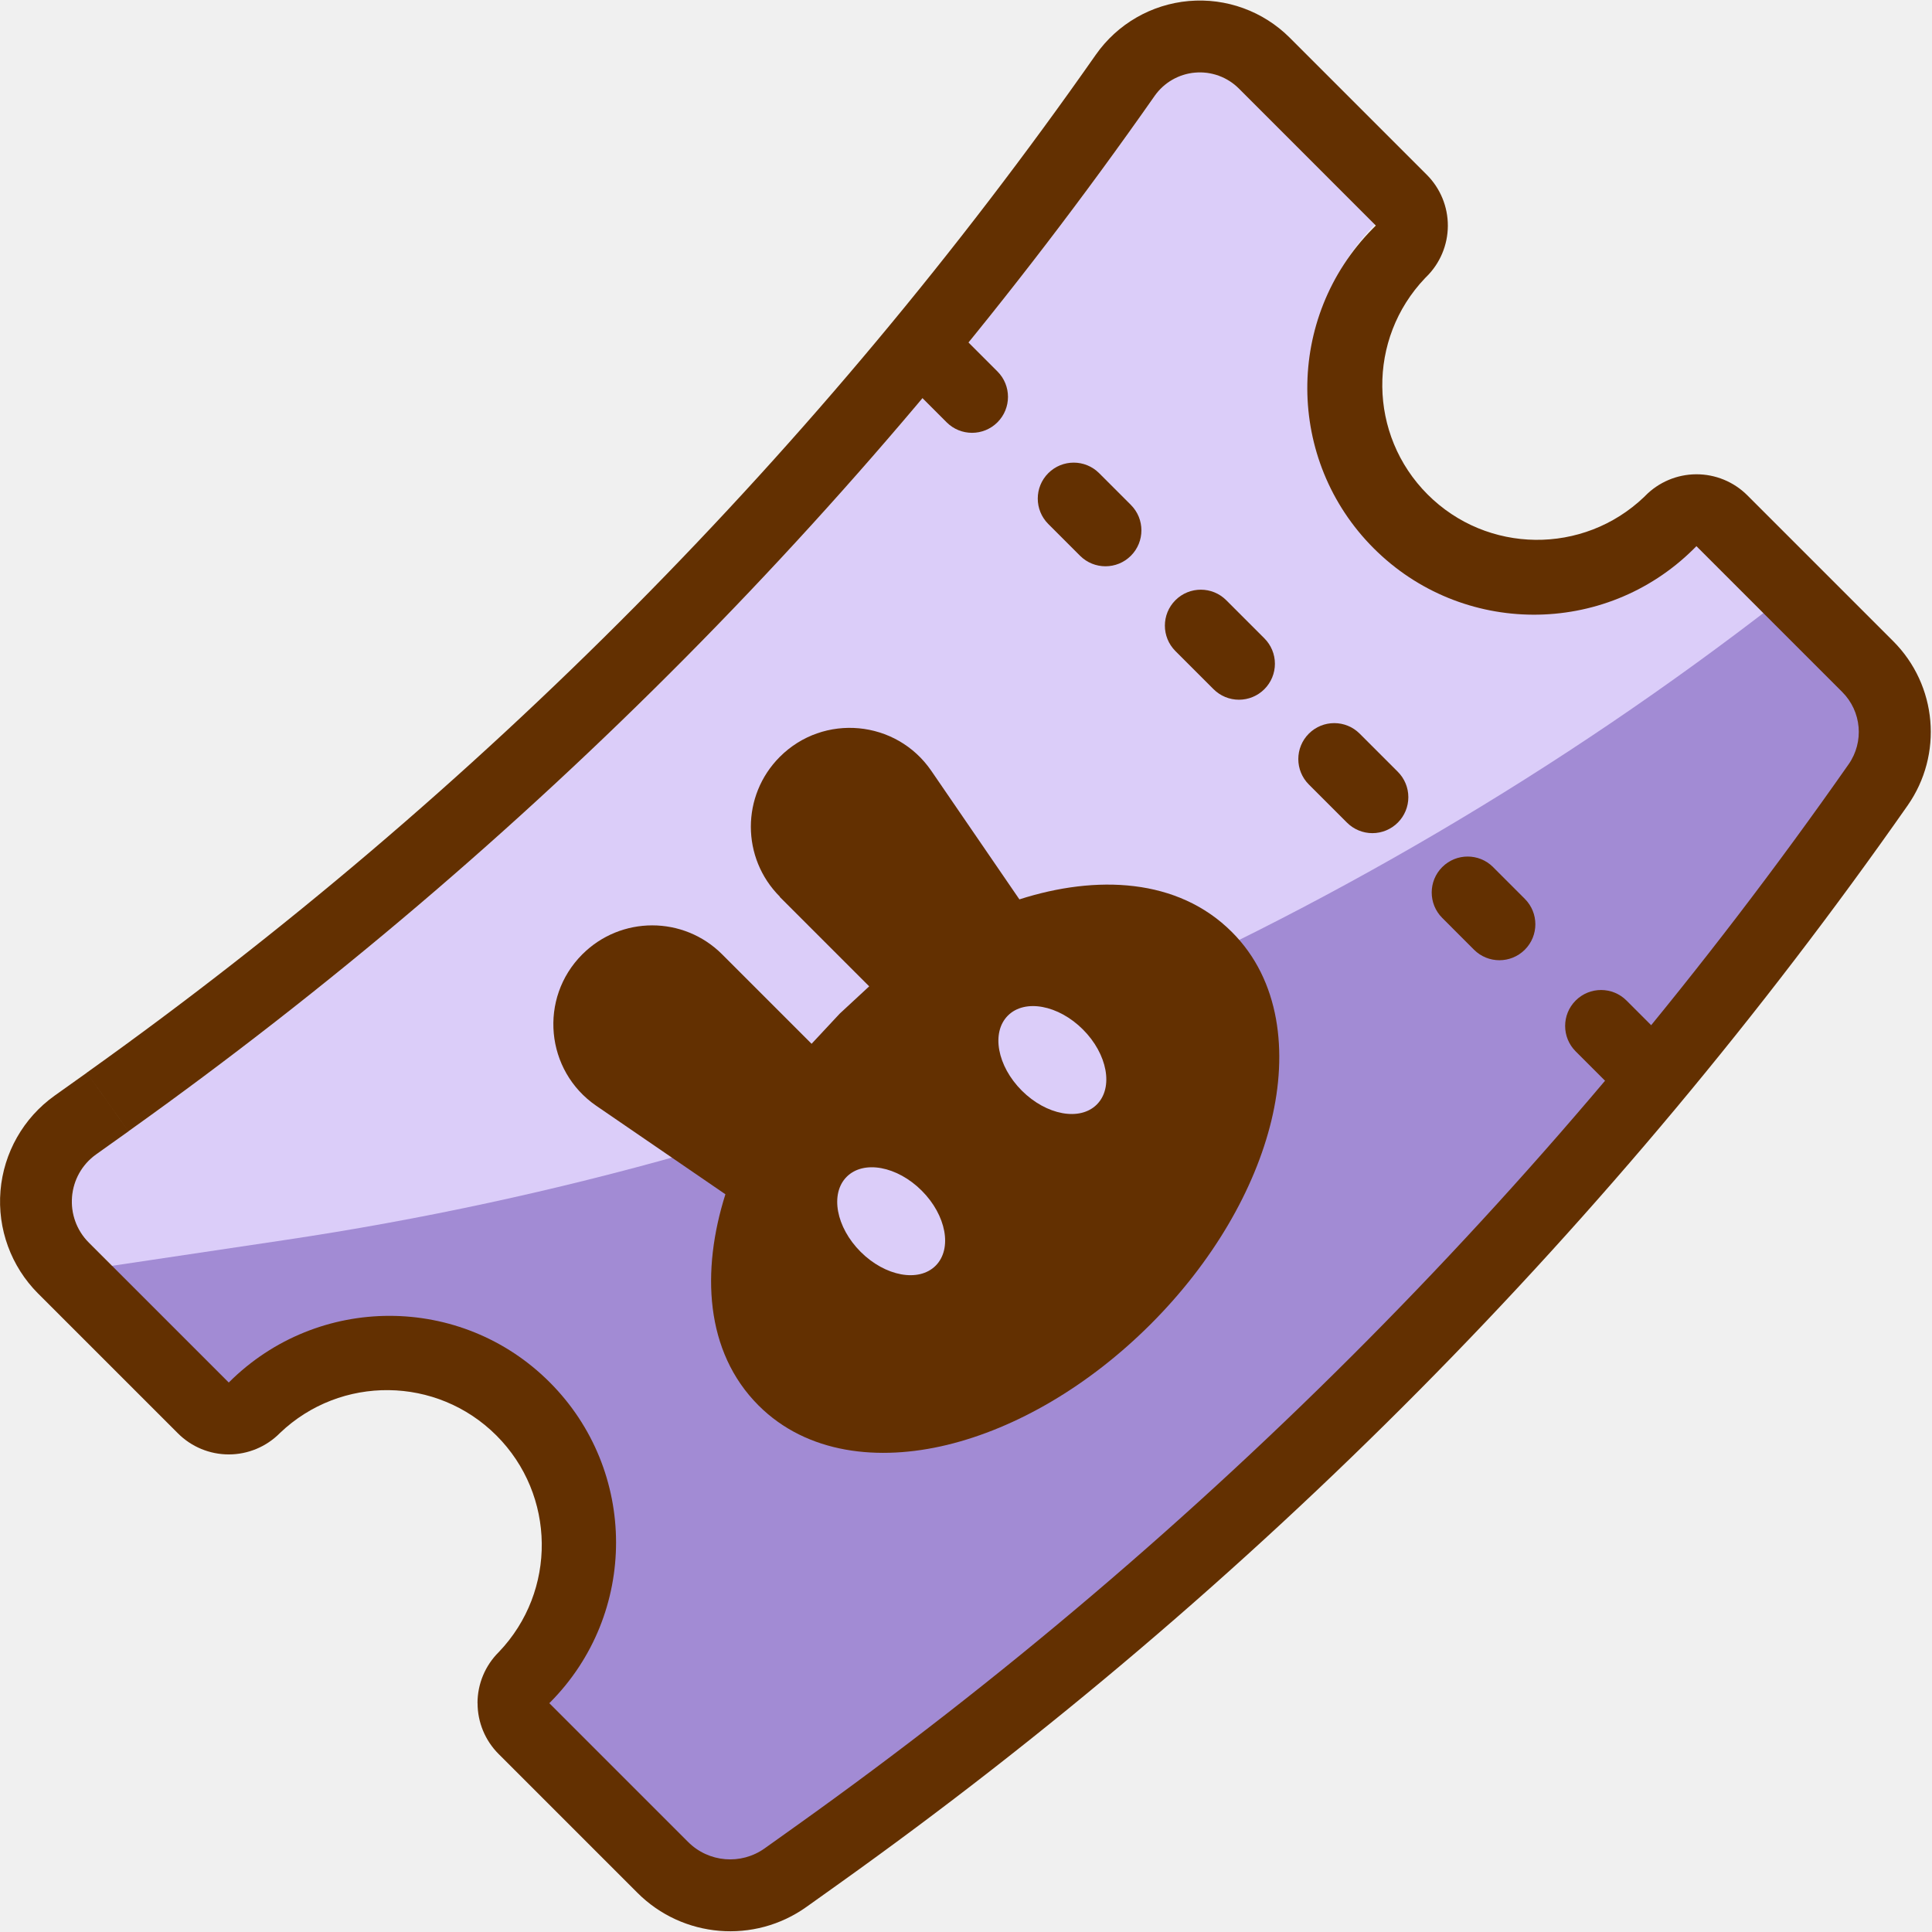
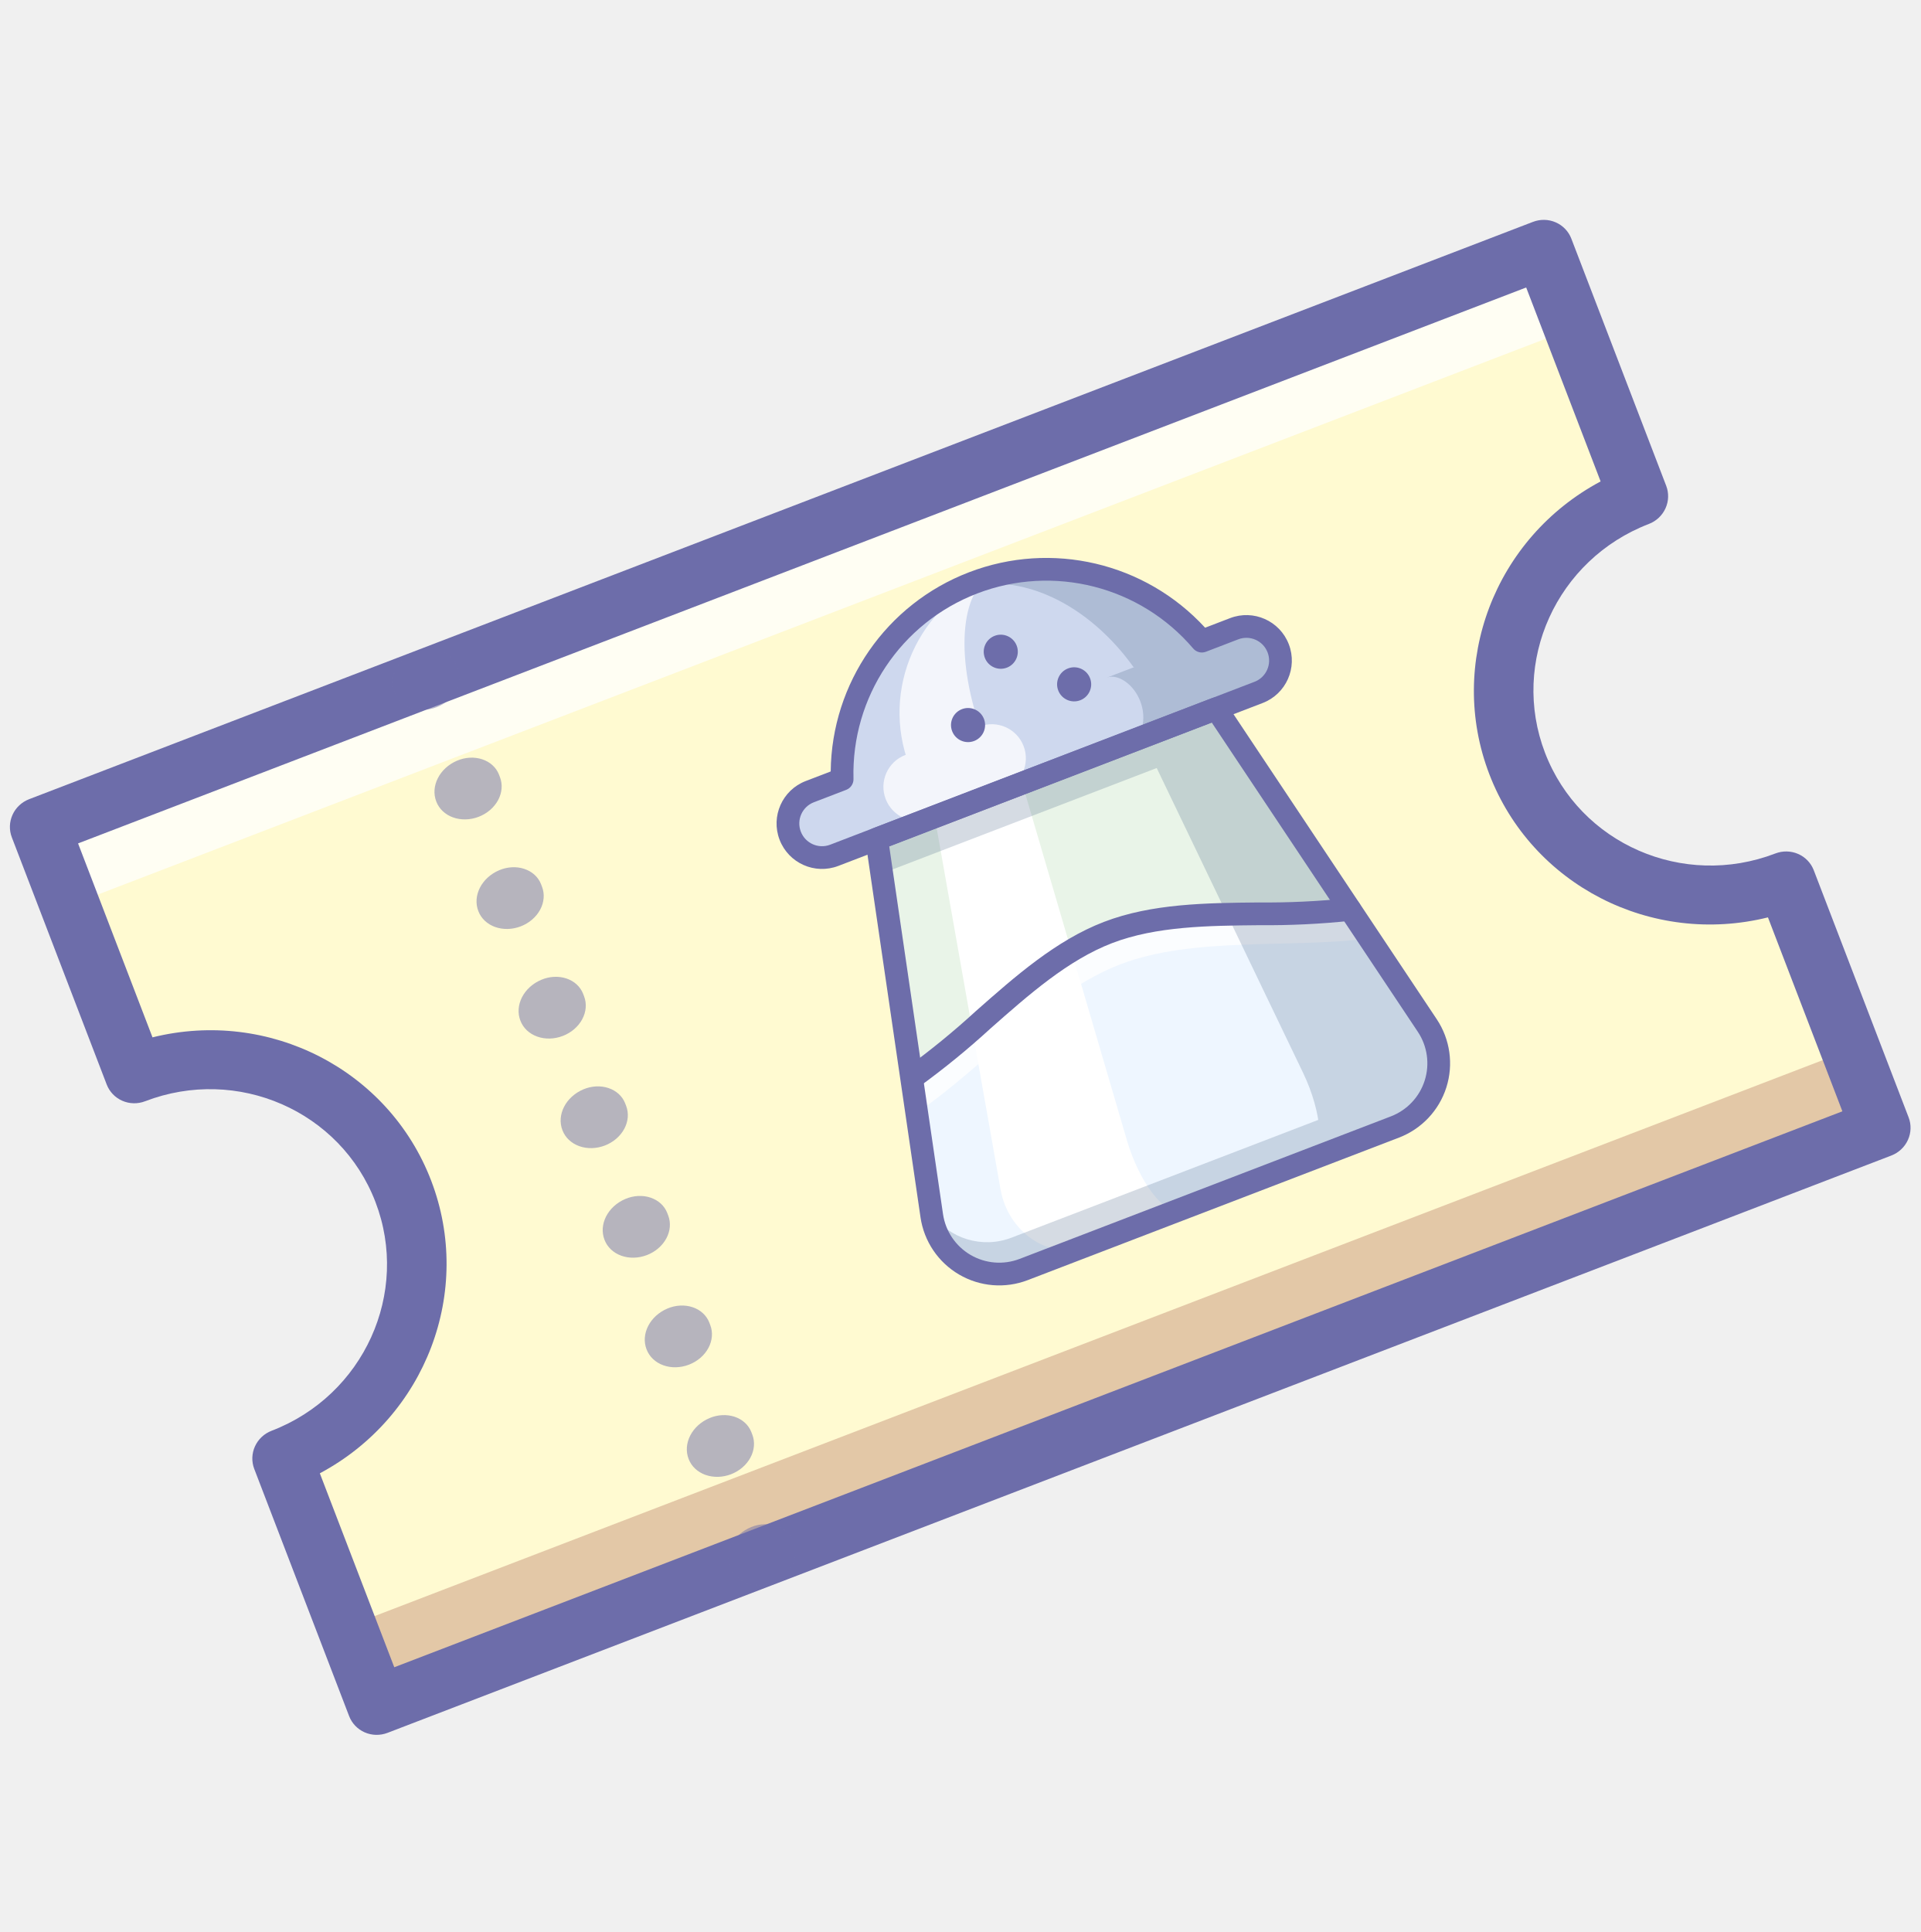
- <svg xmlns="http://www.w3.org/2000/svg" xmlns:xlink="http://www.w3.org/1999/xlink" width="64" height="64" fill="none">
-   <path d="M61.03 22.922a1.87 1.87 0 0 1 .21 2.397 145.99 145.99 0 0 1-34.837 35.147l-1.068.762a1.97 1.97 0 0 1-2.536-.211l-4.81-4.81a7.51 7.51 0 0 0-10.62-10.619l-4.424-4.424c-.84-.84-.725-2.237.243-2.927l1.07-.762A142.46 142.46 0 0 0 38.252 3.177a1.83 1.83 0 0 1 2.788-.244l4.502 4.502a7.51 7.51 0 0 0 10.619 10.619l4.868 4.868z" fill="#dbcdf9" />
-   <path d="M63.16 24.252l-17.193 21.77L23.73 62.856l-4.277-4.308-1.543-1.87 1.543-2.233.54-2.233-.298-2.38-.893-2.233-1.488-1.786-1.786-1.19-1.935-.595h-2.38l-2.53.893-1.488 1.34-3.572-4.316 5.81-.867a106.28 106.28 0 0 0 49.452-21.132l4.277 4.308z" fill="#a28bd4" />
-   <g fill-rule="evenodd" fill="#633001">
-     <path d="M15.818 56.416a2.38 2.38 0 0 1 .701-1.685l.008-.008a5.13 5.13 0 0 0-7.253-7.253l-.008.008a2.38 2.38 0 0 1-3.371.004L1.26 42.848a4.31 4.31 0 0 1 .545-6.55l1.07-.762 1.383 1.94-1.07.762c-.97.69-1.085 2.086-.243 2.927l4.633 4.633.01-.01c2.945-2.933 7.692-2.93 10.62 0a7.51 7.51 0 0 1 .012 10.609l-.023.023 4.598 4.598a1.97 1.97 0 0 0 2.536.211l1.068-.762A145.99 145.99 0 0 0 61.236 25.32a1.87 1.87 0 0 0-.21-2.397l-4.83-4.83-.106.106A7.51 7.51 0 0 1 45.47 7.578l.106-.106-4.538-4.54a1.83 1.83 0 0 0-2.788.244A142.46 142.46 0 0 1 4.257 37.474l-1.383-1.94A140.08 140.08 0 0 0 36.301 1.812a4.21 4.21 0 0 1 6.423-.563l4.54 4.54a2.38 2.38 0 0 1-.017 3.384l-.037.037a5.13 5.13 0 0 0 7.253 7.253l.037-.037a2.38 2.38 0 0 1 3.384-.017l4.83 4.83c1.46 1.46 1.66 3.756.477 5.446a148.37 148.37 0 0 1-35.405 35.72l-1.068.762a4.35 4.35 0 0 1-5.603-.466l-4.598-4.598a2.38 2.38 0 0 1-.697-1.686z" />
-     <use xlink:href="#A" />
-     <use xlink:href="#A" x="4.42" y="4.421" />
-     <use xlink:href="#B" />
-     <use xlink:href="#B" x="4.42" y="4.42" />
-     <path d="M49.46 28.724l1.052 1.052a1.19 1.19 0 1 1-1.684 1.684l-1.052-1.053a1.19 1.19 0 1 1 1.684-1.684z" />
-     <use xlink:href="#A" x="21.89" y="21.891" />
-     <path d="M25.833 29.703c-1.28-1.28-1.28-3.353 0-4.632 1.45-1.45 3.86-1.226 5.018.464l2.918 4.258c2.547-.817 5.25-.71 7.04 1.082 1.6 1.6 1.854 3.982 1.308 6.243-.552 2.286-1.947 4.695-4 6.747s-4.46 3.447-6.747 4c-2.26.546-4.633.3-6.243-1.308-1.78-1.78-1.898-4.463-1.097-6.995l-4.276-2.93c-1.69-1.16-1.914-3.568-.464-5.018 1.28-1.28 3.353-1.28 4.632 0l2.963 2.963.933-1 .975-.903-2.96-2.96z" />
+ <svg xmlns="http://www.w3.org/2000/svg" width="169px" height="170px" viewBox="0 0 169 170" version="1.1">
+   <g id="Page-1" stroke="none" stroke-width="1" fill="none" fill-rule="evenodd">
+     <g id="iconfinder_014_108_ticket_show_party_cinema_theater_business_2514594" transform="translate(84.5, 86) rotate(-21) translate(-84.5, -86) translate(11, 42)" fill-rule="nonzero">
+       <path d="M124.722,44.5 C124.722,39.685 126.648,35.067 130.076,31.662 C133.503,28.257 138.152,26.344 143,26.344 L143,3 L2,3 L2,26.344 C12.095,26.344 20.278,34.473 20.278,44.5 C20.278,54.527 12.095,62.656 2,62.656 L2,86 L143,86 L143,62.656 C132.905,62.656 124.722,54.527 124.722,44.5 Z" id="Path" fill="#FFFAD1" />
+       <rect id="Rectangle" fill="#750000" opacity="0.2" x="2" y="78" width="141" height="9" />
+       <rect id="Rectangle" fill="#FFFFFF" opacity="0.75" x="2" y="1" width="141" height="9" />
+       <path d="M144.375,88 L2.625,88 C1.929,88 1.261,87.728 0.769,87.242 C0.276,86.757 -0,86.098 8.88998615e-08,85.412 L8.88998615e-08,62.118 C-0,61.431 0.276,60.773 0.769,60.287 C1.261,59.802 1.929,59.529 2.625,59.529 C11.323,59.529 18.375,52.577 18.375,44 C18.375,35.423 11.323,28.471 2.625,28.471 C1.929,28.471 1.261,28.198 0.769,27.713 C0.276,27.227 -0,26.569 8.88998627e-08,25.882 L8.88998627e-08,2.588 C-0,1.902 0.276,1.243 0.769,0.758 C1.261,0.272 1.929,-0 2.625,8.76547654e-08 L144.375,8.76547654e-08 C145.071,-0 145.739,0.272 146.231,0.758 C146.724,1.243 147,1.902 147,2.588 L147,25.882 C147,26.569 146.724,27.227 146.231,27.713 C145.739,28.198 145.071,28.471 144.375,28.471 C135.677,28.471 128.625,35.423 128.625,44 C128.625,52.577 135.677,59.529 144.375,59.529 C145.071,59.529 145.739,59.802 146.231,60.287 C146.724,60.773 147,61.431 147,62.118 L147,85.412 C147,86.098 146.724,86.757 146.231,87.242 C145.739,87.728 145.071,88 144.375,88 Z M5.25,82.824 L141.75,82.824 L141.75,64.545 C131.25,63.24 123.375,54.435 123.375,44 C123.375,33.565 131.25,24.76 141.75,23.455 L141.75,5.176 L5.25,5.176 L5.25,23.455 C15.75,24.76 23.625,33.565 23.625,44 C23.625,54.435 15.75,63.24 5.25,64.545 L5.25,82.824 Z" id="Shape" fill="#6D6DAA" />
+       <g id="Group" opacity="0.5" transform="translate(36, 0)" fill="#6D6DAA">
+         <path d="M3,5.294 C2.204,5.294 1.441,5.022 0.878,4.538 C0.316,4.054 -0,3.397 -5.08219768e-20,2.712 C-0.006,1.273 1.329,0.096 3,0.066 C3.788,0.051 4.549,0.309 5.114,0.783 C5.678,1.256 5.997,1.905 6,2.583 L6,2.712 C6,3.397 5.684,4.054 5.122,4.538 C4.559,5.022 3.796,5.294 3,5.294 Z" id="Path" />
+         <path d="M3,77.589 C2.204,77.589 1.441,77.317 0.878,76.833 C0.316,76.348 -0,75.691 1.54268417e-15,75.007 C-0.012,73.555 1.315,72.358 3,72.298 C3.78,72.27 4.54,72.515 5.106,72.978 C5.671,73.441 5.994,74.083 6,74.754 L6,75.007 C6,75.691 5.684,76.348 5.122,76.833 C4.559,77.317 3.796,77.589 3,77.589 L3,77.589 Z M3,67.261 C2.204,67.262 1.441,66.99 0.878,66.505 C0.316,66.021 -0,65.364 1.6807031e-15,64.679 C-0.012,63.228 1.315,62.03 3,61.971 C3.78,61.943 4.54,62.188 5.106,62.651 C5.671,63.114 5.994,63.755 6,64.427 L6,64.679 C6,65.364 5.684,66.021 5.122,66.505 C4.559,66.99 3.796,67.262 3,67.261 Z M3,56.933 C2.204,56.933 1.441,56.661 0.878,56.177 C0.316,55.693 -0,55.036 1.6807031e-15,54.351 C-0.012,52.9 1.315,51.702 3,51.643 C3.78,51.614 4.54,51.859 5.106,52.323 C5.671,52.786 5.994,53.427 6,54.099 L6,54.351 C6,55.036 5.684,55.693 5.122,56.177 C4.559,56.661 3.796,56.933 3,56.933 Z M3,46.606 C2.204,46.606 1.441,46.334 0.878,45.85 C0.316,45.365 -0,44.708 1.54268417e-15,44.024 C-0.012,42.572 1.315,41.375 3,41.315 C3.78,41.287 4.54,41.532 5.106,41.995 C5.671,42.458 5.994,43.099 6,43.771 L6,44.024 C6,44.708 5.684,45.365 5.122,45.85 C4.559,46.334 3.796,46.606 3,46.606 L3,46.606 Z M3,36.278 C2.204,36.279 1.441,36.007 0.878,35.522 C0.316,35.038 -0,34.381 1.19129547e-09,33.696 C-0.012,32.245 1.315,31.047 3,30.988 C3.78,30.96 4.54,31.205 5.106,31.668 C5.671,32.131 5.994,32.772 6,33.444 L6,33.696 C6,34.381 5.684,35.038 5.122,35.522 C4.559,36.007 3.796,36.279 3,36.278 L3,36.278 Z M3,25.95 C2.204,25.95 1.441,25.678 0.878,25.194 C0.316,24.71 -0,24.053 1.1912954e-09,23.368 C-0.012,21.917 1.315,20.719 3,20.66 C3.78,20.631 4.54,20.876 5.106,21.34 C5.671,21.803 5.994,22.444 6,23.116 L6,23.368 C6,24.053 5.684,24.71 5.122,25.194 C4.559,25.678 3.796,25.95 3,25.95 L3,25.95 Z M3,15.623 C2.204,15.623 1.441,15.351 0.878,14.867 C0.316,14.382 -0,13.725 1.61140903e-15,13.041 C-0.012,11.589 1.315,10.392 3,10.332 C3.78,10.304 4.54,10.549 5.106,11.012 C5.671,11.475 5.994,12.116 6,12.788 L6,13.041 C6,13.725 5.684,14.382 5.122,14.867 C4.559,15.351 3.796,15.623 3,15.623 L3,15.623 Z" id="Shape" />
+         <path d="M3,87.794 C2.204,87.794 1.441,87.522 0.878,87.038 C0.316,86.553 -0,85.896 -8.80914265e-20,85.212 C-0.006,83.773 1.329,82.595 3,82.565 C3.788,82.55 4.549,82.808 5.113,83.282 C5.678,83.755 5.997,84.404 6,85.082 L6,85.212 C6,85.896 5.684,86.553 5.122,87.038 C4.559,87.522 3.796,87.794 3,87.794 L3,87.794 Z" id="Path" />
+       </g>
+     </g>
+     <g id="iconfinder_006_089_salt_spice_kitchen_2822195-(1)" transform="translate(96.02823, 78.36129) rotate(-21) translate(-96.02823, -78.36129) translate(71.02823, 48.36129)" fill-rule="nonzero">
+       <path d="M41.649,19 L46.309,39.71 L46.299,39.71 C39.439,38.03 32.579,33.98 25.709,33.98 C18.839,33.98 11.979,38.03 5.119,39.71 L4.999,39.68 L9.649,19 L41.649,19 Z" id="Path" fill="#D4EDFF" opacity="0.5" />
+       <path d="M48.349,51.68 C48.75,53.458 48.321,55.322 47.183,56.746 C46.045,58.17 44.322,58.999 42.499,59 L7.499,59 C5.677,58.999 3.953,58.17 2.815,56.746 C1.677,55.322 1.248,53.458 1.649,51.68 L4.349,39.68 L4.469,39.71 C11.329,38.03 18.189,33.98 25.059,33.98 C31.929,33.98 38.789,38.03 45.649,39.71 L45.659,39.71 L48.349,51.68 Z" id="Path" fill="#EEF6FF" />
+       <path d="M20.053,51.683 L22.713,19 L14.464,19 L8.127,51.683 C7.4,55.434 9.858,59 13.171,59 L22.17,59 C20.78,59 19.748,55.434 20.053,51.683 Z" id="Path" fill="#FFFFFF" />
+       <path d="M3.869,42.71 C10.729,41.03 18.189,36.98 25.059,36.98 C31.929,36.98 39.489,41.03 46.349,42.71 L45.659,39.71 C45.659,39.71 31.929,33.98 25.059,33.98 C18.189,33.98 11.329,38.03 4.469,39.71 L3.869,42.71 Z" id="Path" fill="#FFFFFF" opacity="0.75" />
+       <g id="Group" opacity="0.2" transform="translate(1, 19)" fill="#2C4B75">
+         <path d="M47.374,32.683 L39.999,0 L32.999,0 L35.659,32.683 C35.964,36.434 34.932,40 33.542,40 L42.33,40 C45.643,40 48.101,36.434 47.374,32.683 Z" id="Path" />
+         <path d="M47.31,32.492 C46.629,35.145 44.238,37 41.499,37 L6.499,37 C3.76,37 1.369,35.145 0.689,32.492 L0.646,32.683 C0.245,34.461 0.675,36.325 1.814,37.748 C2.953,39.171 4.677,40 6.499,40 L41.499,40 C43.322,40 45.046,39.171 46.184,37.748 C47.323,36.325 47.753,34.461 47.353,32.683 L47.31,32.492 Z" id="Path" />
+         <polygon id="Path" points="40.674 3 39.999 0 7.999 0 7.325 3" />
+       </g>
+       <path d="M47.119,13.88 C47.978,14.737 48.235,16.028 47.771,17.149 C47.307,18.27 46.213,19.001 44.999,19 L4.999,19 C3.342,19 1.999,17.657 1.999,16 C1.999,14.343 3.342,13 4.999,13 L8.049,13 C10.582,5.81 17.376,1 24.999,1 C32.623,1 39.416,5.81 41.949,13 L44.999,13 C45.795,13 46.558,13.317 47.119,13.88 Z" id="Path" fill="#CED8EE" />
+       <g id="Group" opacity="0.75" transform="translate(10, 1)" fill="#FFFFFF">
+         <path d="M10.999,13 C10.999,5.82 13.686,0 16.999,0 C9.82,-9.99200722e-16 3.999,5.82 3.999,13 C3.999,18 10.999,16 10.999,13 Z" id="Path" />
+         <rect id="Rectangle" x="0.999" y="12" width="13" height="6" rx="3" />
+       </g>
+       <g id="Group" opacity="0.2" transform="translate(23, 1)" fill="#2C4B75">
+         <path d="M21.999,12 L9.999,12 C10.999,12 11.999,13.343 11.999,15 C11.999,16.657 10.999,18 9.999,18 L21.999,18 C23.656,18 24.999,16.657 24.999,15 C24.999,13.343 23.656,12 21.999,12 Z" id="Path" />
+         <path d="M12.528,12 L15.999,14 L18.949,12 C16.414,4.812 9.622,0.003 1.999,2.22044605e-16 C1.612,2.22044605e-16 1.23,0.022 0.849,0.046 C6.263,0.51 10.792,5.356 12.528,12 Z" id="Path" />
+         <path d="M21.999,18 C22.795,18.001 23.559,17.685 24.122,17.122 C24.685,16.56 25,15.796 24.999,15 C24.999,15.796 24.683,16.559 24.121,17.121 C23.558,17.684 22.795,18 21.999,18 Z" id="Path" />
+       </g>
+       <path d="M42.499,60 L7.499,60 C5.372,60 3.361,59.033 2.033,57.373 C0.704,55.712 0.203,53.538 0.67,51.463 L8.023,18.78 C8.126,18.324 8.531,18 8.999,18 L40.999,18 C41.467,18 41.872,18.324 41.975,18.78 L49.328,51.463 C49.796,53.538 49.294,55.712 47.966,57.373 C46.637,59.034 44.626,60 42.499,60 L42.499,60 Z M9.799,20 L2.621,51.902 C2.287,53.384 2.646,54.937 3.594,56.124 C4.543,57.31 5.98,58 7.499,58 L42.499,58 C44.018,58 45.455,57.31 46.404,56.124 C47.353,54.938 47.711,53.384 47.377,51.902 L40.199,20 L9.799,20 Z" id="Shape" fill="#6D6DAA" />
+       <path d="M45.65,40.709 C45.57,40.709 45.49,40.7 45.412,40.681 C42.794,39.982 40.217,39.133 37.696,38.138 C33.523,36.583 29.209,34.976 25.058,34.976 C20.904,34.976 16.589,36.584 12.414,38.139 C9.895,39.133 7.321,39.981 4.705,40.681 C4.358,40.766 3.991,40.66 3.744,40.402 C3.496,40.143 3.405,39.773 3.505,39.429 C3.605,39.086 3.881,38.822 4.229,38.737 C6.769,38.056 9.269,37.231 11.716,36.265 C16.057,34.647 20.544,32.976 25.058,32.976 C29.569,32.976 34.056,34.646 38.395,36.263 C40.843,37.23 43.344,38.056 45.887,38.737 C46.378,38.857 46.703,39.326 46.643,39.828 C46.582,40.33 46.156,40.709 45.65,40.709 L45.65,40.709 Z" id="Path" fill="#6D6DAA" />
+       <path d="M44.999,20 L4.999,20 C2.79,20 0.999,18.209 0.999,16 C0.999,13.791 2.79,12 4.999,12 L7.353,12 C10.216,4.758 17.212,-2.58093426e-06 24.999,-2.58093426e-06 C32.787,-2.58093426e-06 39.783,4.758 42.645,12 L44.999,12 C47.208,12 48.999,13.791 48.999,16 C48.999,18.209 47.208,20 44.999,20 L44.999,20 Z M4.999,14 C3.894,14 2.999,14.895 2.999,16 C2.999,17.105 3.894,18 4.999,18 L44.999,18 C46.104,18 46.999,17.105 46.999,16 C46.999,14.895 46.104,14 44.999,14 L41.953,14 C41.529,14 41.152,13.733 41.011,13.334 C38.617,6.543 32.2,2 24.999,2 C17.799,2 11.382,6.543 8.988,13.334 C8.847,13.733 8.469,14 8.046,14 L4.999,14 Z" id="Shape" fill="#6D6DAA" />
+       <path d="M30.099,14.021 C29.27,14.021 28.599,13.35 28.599,12.521 C28.599,11.693 29.27,11.021 30.099,11.021 C30.927,11.021 31.599,11.693 31.599,12.521 C31.598,13.35 30.927,14.021 30.099,14.021 L30.099,14.021 Z" id="Path" fill="#6D6DAA" />
+       <path d="M20.099,14.021 C19.27,14.021 18.599,13.35 18.599,12.521 C18.599,11.693 19.27,11.021 20.099,11.021 C20.927,11.021 21.599,11.693 21.599,12.521 C21.598,13.35 20.927,14.021 20.099,14.021 L20.099,14.021 Z" id="Path" fill="#6D6DAA" />
+       <path d="M25.099,9.029 C24.271,9.029 23.599,8.358 23.599,7.53 C23.599,6.701 24.27,6.03 25.098,6.029 C25.926,6.029 26.598,6.7 26.599,7.528 C26.598,8.357 25.927,9.028 25.099,9.029 L25.099,9.029 Z" id="Path" fill="#6D6DAA" />
+     </g>
  </g>
-   <g fill="#dbcdf9">
-     <ellipse rx="1.432" ry="2.083" transform="matrix(.707107 -.707106 .707107 .707106 29.5212 40.4549)" />
-     <ellipse rx="1.432" ry="2.083" transform="matrix(.707108 -.707106 .707108 .707106 34.8607 35.1153)" />
-   </g>
-   <defs>
-     <path id="A" d="M31.99 11.253l1.052 1.052a1.19 1.19 0 1 1-1.684 1.684l-1.052-1.052a1.19 1.19 0 1 1 1.684-1.684z" />
-     <path id="B" d="M41.884 22.83a1.19 1.19 0 0 1-1.684 0l-1.263-1.263a1.19 1.19 0 1 1 1.684-1.684l1.263 1.263a1.19 1.19 0 0 1 0 1.684z" />
-   </defs>
</svg>
